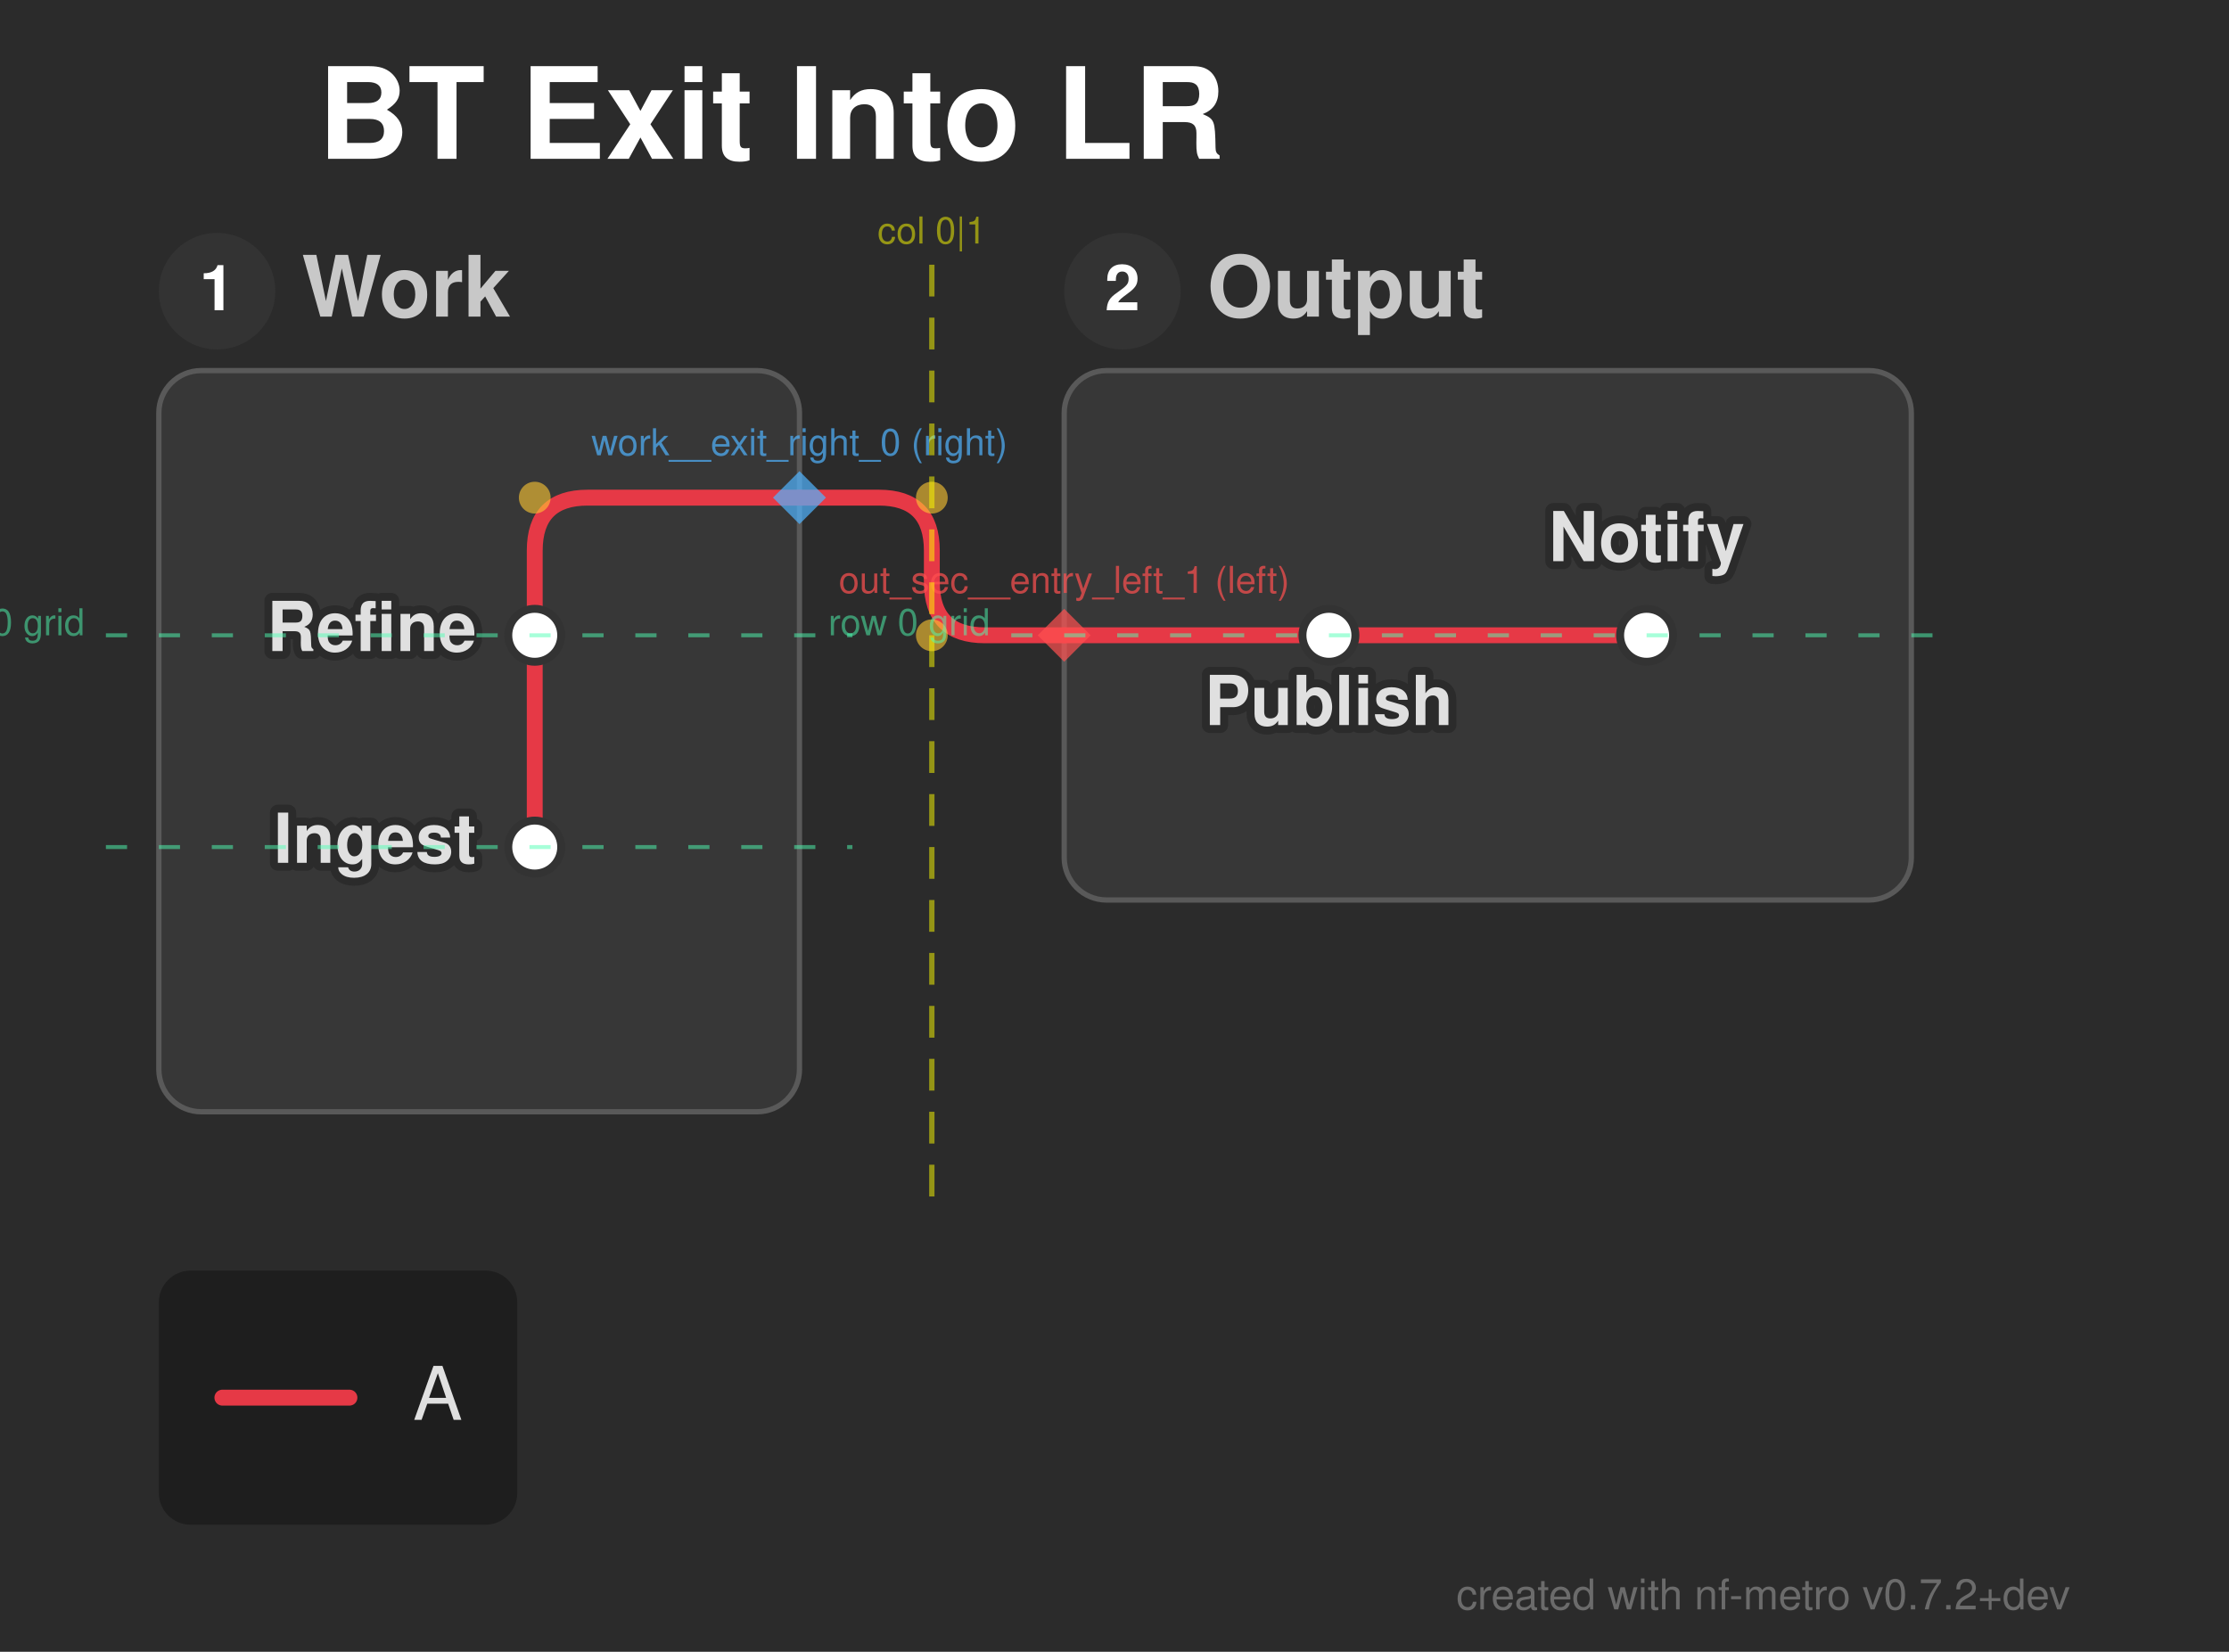
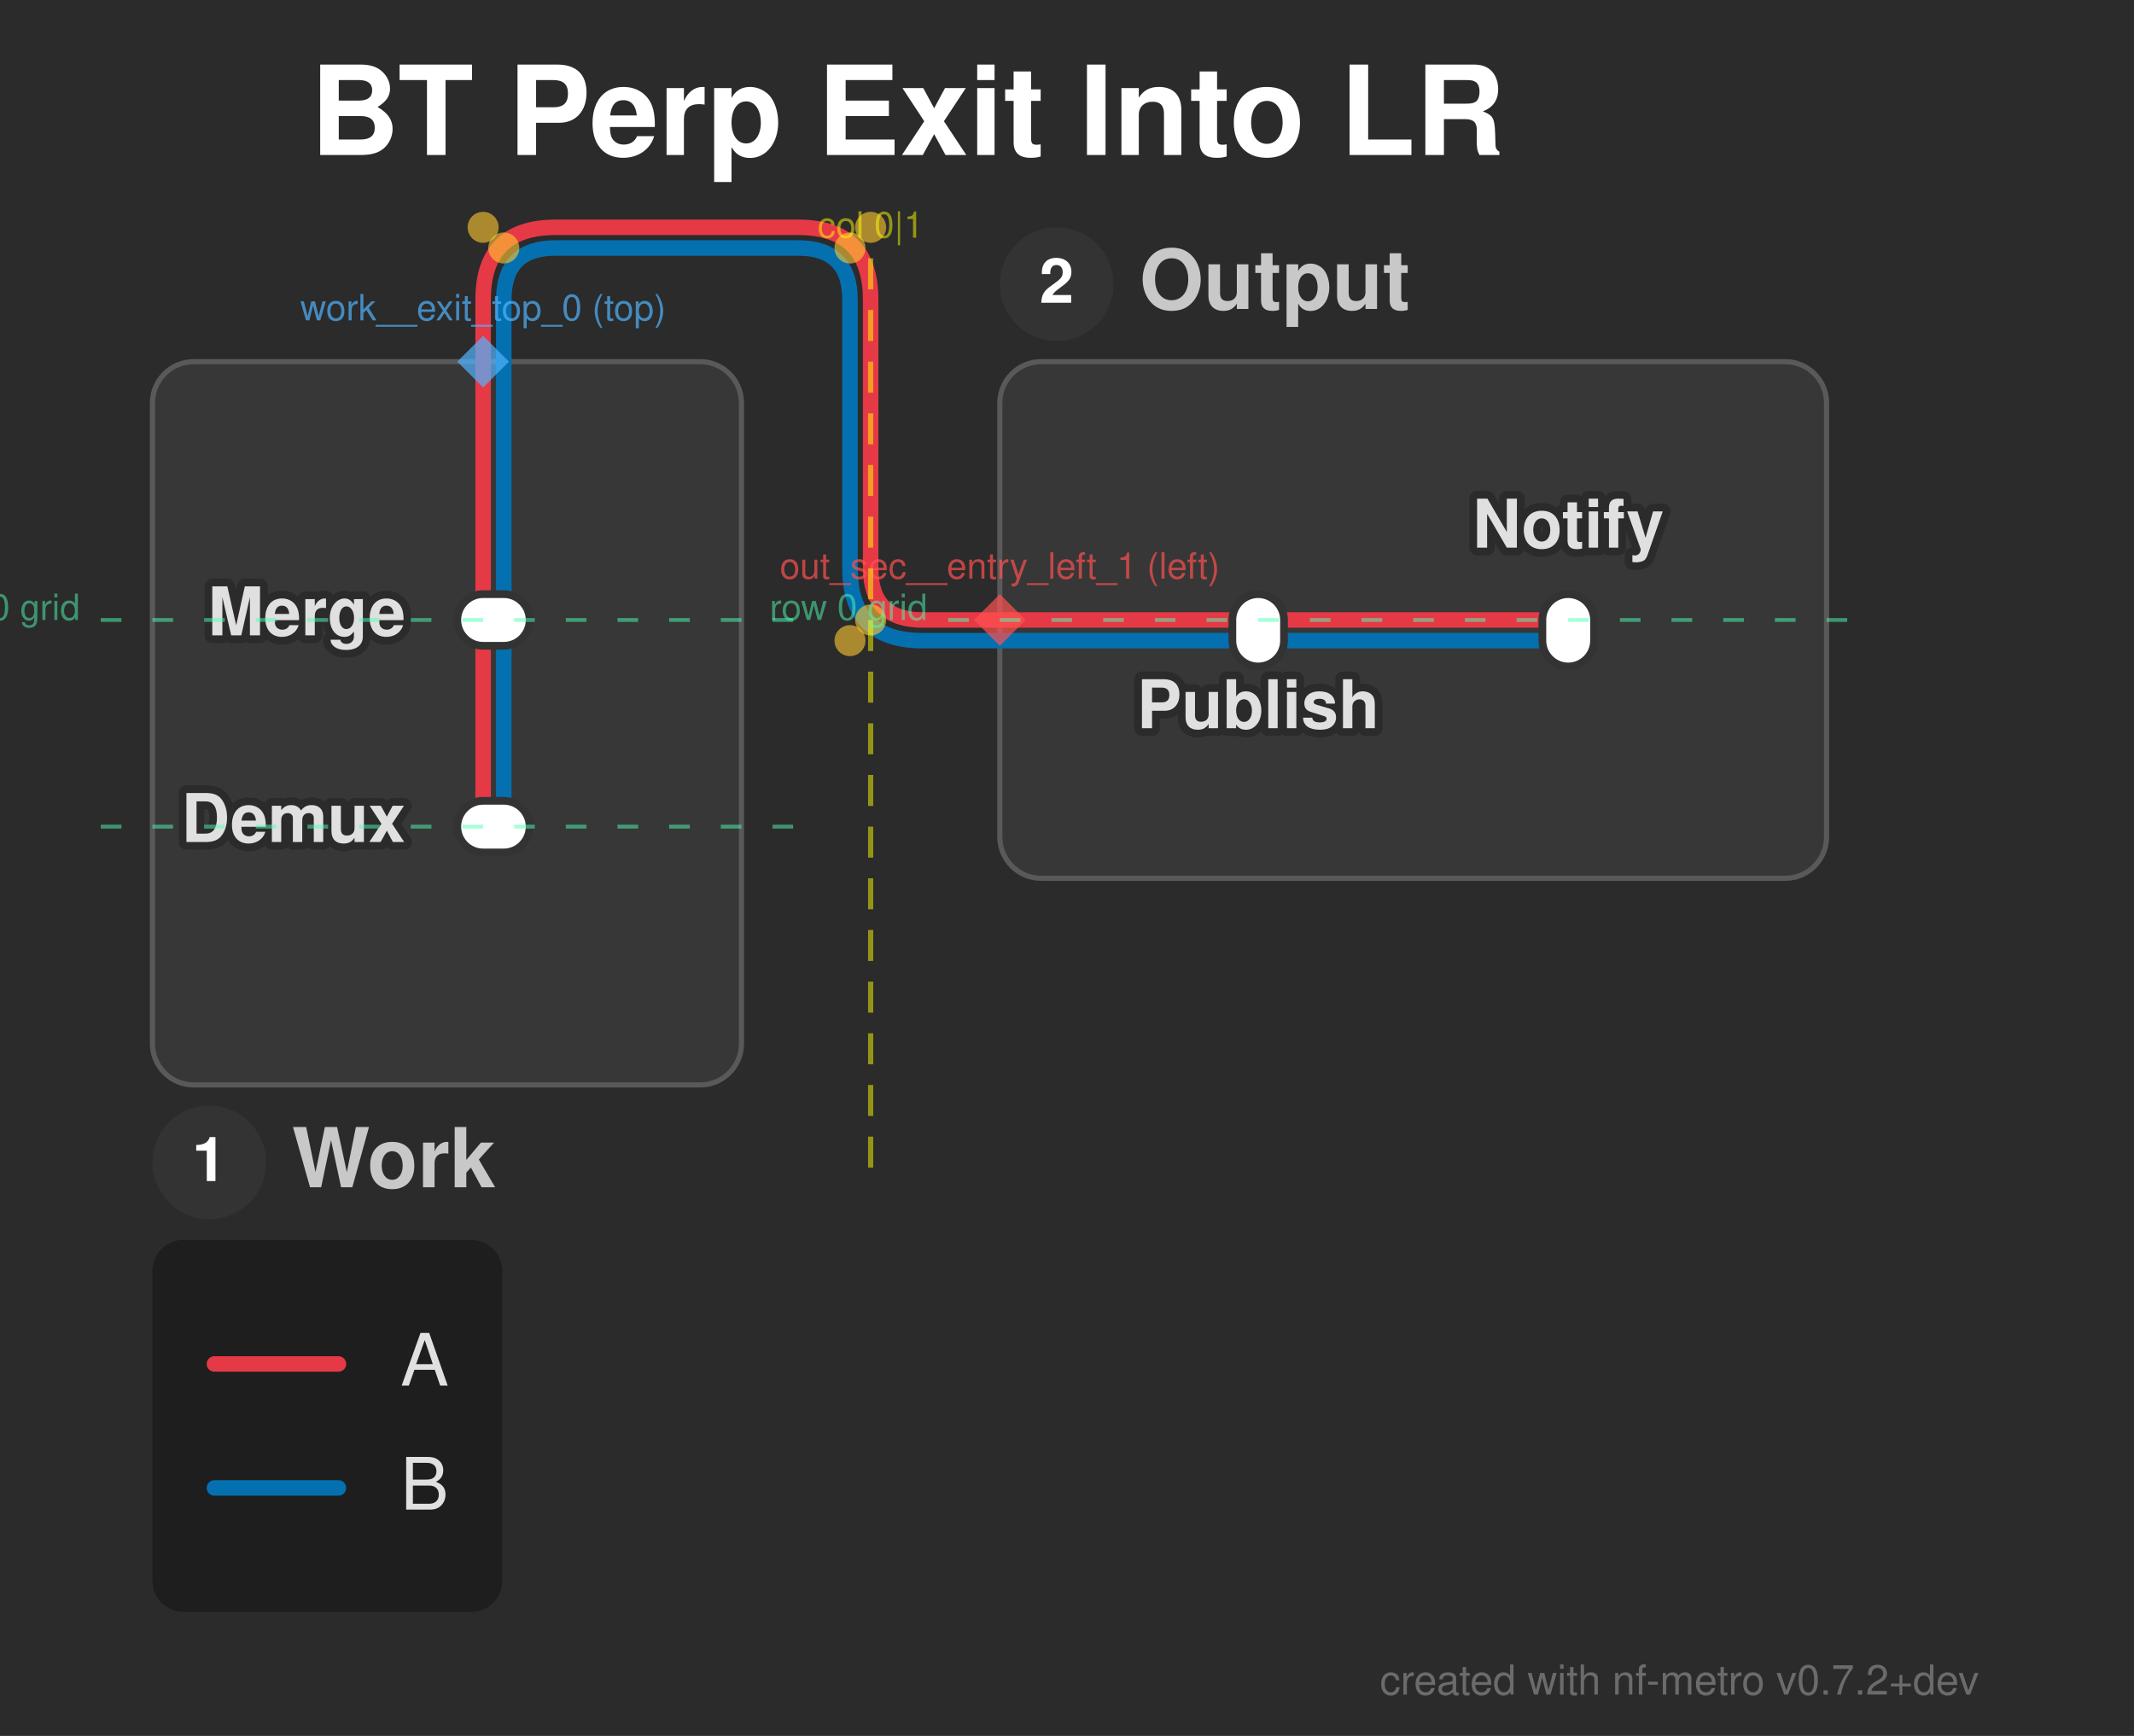
- <svg xmlns="http://www.w3.org/2000/svg" width="421" height="312" viewBox="0 0 421 312">
+ <svg xmlns="http://www.w3.org/2000/svg" width="413" height="336" viewBox="0 0 413 336">
  <defs>
</defs>
  <style>.nf-metro-bg { fill: var(--nfm-bg, #2b2b2b); }
.nf-metro-title { fill: var(--nfm-title-color, #ffffff); }
.nf-metro-station-label { fill: var(--nfm-label-color, #e0e0e0); }
.nf-metro-section-box { fill: var(--nfm-section-fill, #373737); stroke: var(--nfm-section-stroke, #595959); }
.nf-metro-section-label { fill: var(--nfm-section-label-color, #c8c8c8); }
.nf-metro-group-label { fill: var(--nfm-section-label-color, #c8c8c8); }
.nf-metro-group-underline { stroke: var(--nfm-section-label-color, #c8c8c8); }
.nf-metro-legend-bg { fill: var(--nfm-legend-bg, rgba(0, 0, 0, 0.3)); }
.nf-metro-legend-text { fill: var(--nfm-legend-text-color, #e0e0e0); }</style>
-   <rect x="0" y="0" width="421" height="312" fill="#2b2b2b" class="nf-metro-bg" />
-   <text x="60.0" y="30.0" font-size="24.0" fill="#ffffff" font-family="'Helvetica Neue', Helvetica, Arial, sans-serif" font-weight="bold" class="nf-metro-title">BT Exit Into LR</text>
-   <rect x="30.0" y="70.0" width="121.0" height="140.0" rx="8" ry="8" fill="#373737" stroke="#595959" stroke-width="1.0" class="nf-metro-section-box" data-section-id="work" data-section-lines="a" />
-   <circle cx="41.0" cy="55.0" r="11" fill="#333333" class="nf-metro-section-num-circle" data-section-id="work" />
-   <text x="41.0" y="55.0" font-size="12" fill="#ffffff" font-family="'Helvetica Neue', Helvetica, Arial, sans-serif" font-weight="bold" text-anchor="middle" dy="0.3em" data-section-id="work">1</text>
-   <text x="57.0" y="55.0" font-size="16.0" fill="#c8c8c8" font-family="'Helvetica Neue', Helvetica, Arial, sans-serif" font-weight="bold" dy="0.3em" class="nf-metro-section-label" data-section-id="work">Work</text>
-   <rect x="201.0" y="70.0" width="160.0" height="100.0" rx="8" ry="8" fill="#373737" stroke="#595959" stroke-width="1.0" class="nf-metro-section-box" data-section-id="out_sec" data-section-lines="a" />
-   <circle cx="212.0" cy="55.0" r="11" fill="#333333" class="nf-metro-section-num-circle" data-section-id="out_sec" />
-   <text x="212.0" y="55.0" font-size="12" fill="#ffffff" font-family="'Helvetica Neue', Helvetica, Arial, sans-serif" font-weight="bold" text-anchor="middle" dy="0.3em" data-section-id="out_sec">2</text>
-   <text x="228.0" y="55.0" font-size="16.0" fill="#c8c8c8" font-family="'Helvetica Neue', Helvetica, Arial, sans-serif" font-weight="bold" dy="0.3em" class="nf-metro-section-label" data-section-id="out_sec">Output</text>
-   <path d="M101.0,160.0 L101.0,120.0" stroke="#e63946" stroke-width="3.0" stroke-linecap="round" class="metro-line-a" data-line-id="a" />
-   <path d="M251.0,120.0 L311.0,120.0" stroke="#e63946" stroke-width="3.0" stroke-linecap="round" class="metro-line-a" data-line-id="a" />
-   <path d="M101.0,120.0 L101.0,104.0 Q101.0,94.0,111.0,94.0 L151.0,94.0" stroke="#e63946" stroke-width="3.0" fill="none" stroke-linecap="round" stroke-linejoin="round" class="metro-line-a" data-line-id="a" />
-   <path d="M201.0,120.0 L251.0,120.0" stroke="#e63946" stroke-width="3.0" stroke-linecap="round" class="metro-line-a" data-line-id="a" />
-   <path d="M151.0,94.0 L166.0,94.0 Q176.0,94.0,176.0,104.0 L176.0,110.0 Q176.0,120.0,186.0,120.0 L201.0,120.0" stroke="#e63946" stroke-width="3.0" fill="none" stroke-linecap="round" stroke-linejoin="round" class="metro-line-a" data-line-id="a" />
-   <rect x="96.0" y="155.0" width="10.0" height="10.0" rx="5.0" ry="5.0" fill="#ffffff" stroke="#333333" stroke-width="1.5" class="nf-metro-station" data-station-id="w1" data-station-lines="a" data-station-label="Ingest" data-section-id="work" data-section-name="Work" />
-   <rect x="96.0" y="115.0" width="10.0" height="10.0" rx="5.0" ry="5.0" fill="#ffffff" stroke="#333333" stroke-width="1.5" class="nf-metro-station" data-station-id="w2" data-station-lines="a" data-station-label="Refine" data-section-id="work" data-section-name="Work" />
-   <rect x="246.0" y="115.0" width="10.0" height="10.0" rx="5.0" ry="5.0" fill="#ffffff" stroke="#333333" stroke-width="1.5" class="nf-metro-station" data-station-id="o1" data-station-lines="a" data-station-label="Publish" data-section-id="out_sec" data-section-name="Output" />
-   <rect x="306.0" y="115.0" width="10.0" height="10.0" rx="5.0" ry="5.0" fill="#ffffff" stroke="#333333" stroke-width="1.5" class="nf-metro-station" data-station-id="o2" data-station-lines="a" data-station-label="Notify" data-section-id="out_sec" data-section-name="Output" />
-   <text x="90.0" y="160.0" font-size="13.0" fill="#2b2b2b" stroke="#2b2b2b" stroke-width="3.0" stroke-linejoin="round" font-family="'Helvetica Neue', Helvetica, Arial, sans-serif" font-weight="bold" aria-hidden="true" text-anchor="end" dominant-baseline="central">Ingest</text>
-   <text x="90.0" y="160.0" font-size="13.0" fill="#e0e0e0" font-family="'Helvetica Neue', Helvetica, Arial, sans-serif" font-weight="bold" text-anchor="end" dominant-baseline="central" data-station-id="w1" class="nf-metro-station-label">Ingest</text>
-   <text x="251.0" y="131.0" font-size="13.0" fill="#2b2b2b" stroke="#2b2b2b" stroke-width="3.0" stroke-linejoin="round" font-family="'Helvetica Neue', Helvetica, Arial, sans-serif" font-weight="bold" aria-hidden="true" text-anchor="middle" dominant-baseline="hanging">Publish</text>
-   <text x="251.0" y="131.0" font-size="13.0" fill="#e0e0e0" font-family="'Helvetica Neue', Helvetica, Arial, sans-serif" font-weight="bold" text-anchor="middle" dominant-baseline="hanging" data-station-id="o1" class="nf-metro-station-label">Publish</text>
-   <text x="90.0" y="120.0" font-size="13.0" fill="#2b2b2b" stroke="#2b2b2b" stroke-width="3.0" stroke-linejoin="round" font-family="'Helvetica Neue', Helvetica, Arial, sans-serif" font-weight="bold" aria-hidden="true" text-anchor="end" dominant-baseline="central">Refine</text>
-   <text x="90.0" y="120.0" font-size="13.0" fill="#e0e0e0" font-family="'Helvetica Neue', Helvetica, Arial, sans-serif" font-weight="bold" text-anchor="end" dominant-baseline="central" data-station-id="w2" class="nf-metro-station-label">Refine</text>
-   <text x="311.0" y="106.0" font-size="13.0" fill="#2b2b2b" stroke="#2b2b2b" stroke-width="3.0" stroke-linejoin="round" font-family="'Helvetica Neue', Helvetica, Arial, sans-serif" font-weight="bold" aria-hidden="true" text-anchor="middle" dominant-baseline="auto">Notify</text>
-   <text x="311.0" y="106.0" font-size="13.0" fill="#e0e0e0" font-family="'Helvetica Neue', Helvetica, Arial, sans-serif" font-weight="bold" text-anchor="middle" dominant-baseline="auto" data-station-id="o2" class="nf-metro-station-label">Notify</text>
-   <circle cx="101.0" cy="94.0" r="3.0" fill="rgba(255, 200, 50, 0.6)" />
-   <circle cx="176.0" cy="94.0" r="3.0" fill="rgba(255, 200, 50, 0.6)" />
-   <circle cx="176.0" cy="120.0" r="3.0" fill="rgba(255, 200, 50, 0.6)" />
-   <path d="M151.0,89.0 L156.0,94.0 L151.0,99.0 L146.0,94.0 Z" fill="rgba(80, 180, 255, 0.7)" stroke="none" />
-   <text x="151.0" y="86.0" font-size="7" fill="rgba(80, 180, 255, 0.7)" font-family="'Helvetica Neue', Helvetica, Arial, sans-serif" text-anchor="middle" dominant-baseline="auto">work__exit_right_0 (right)</text>
-   <path d="M201.0,115.0 L206.0,120.0 L201.0,125.0 L196.0,120.0 Z" fill="rgba(255, 80, 80, 0.7)" stroke="none" />
-   <text x="201.0" y="112.0" font-size="7" fill="rgba(255, 80, 80, 0.7)" font-family="'Helvetica Neue', Helvetica, Arial, sans-serif" text-anchor="middle" dominant-baseline="auto">out_sec__entry_left_1 (left)</text>
-   <path d="M176.0,50.0 L176.0,230.0" stroke="rgba(255, 255, 0, 0.5)" stroke-width="1" stroke-dasharray="6,4" />
-   <text x="176.0" y="46.0" font-size="7" fill="rgba(255, 255, 0, 0.5)" font-family="'Helvetica Neue', Helvetica, Arial, sans-serif" text-anchor="middle">col 0|1</text>
-   <path d="M20.0,120.0 L161.0,120.0" stroke="rgba(80, 255, 180, 0.5)" stroke-width="0.75" stroke-dasharray="4,6" />
-   <text x="16.0" y="120.0" font-size="7" fill="rgba(80, 255, 180, 0.5)" font-family="'Helvetica Neue', Helvetica, Arial, sans-serif" text-anchor="end">row 0 grid</text>
-   <path d="M20.0,160.0 L161.0,160.0" stroke="rgba(80, 255, 180, 0.5)" stroke-width="0.75" stroke-dasharray="4,6" />
-   <path d="M191.0,120.0 L371.0,120.0" stroke="rgba(80, 255, 180, 0.5)" stroke-width="0.75" stroke-dasharray="4,6" />
-   <text x="187.0" y="120.0" font-size="7" fill="rgba(80, 255, 180, 0.5)" font-family="'Helvetica Neue', Helvetica, Arial, sans-serif" text-anchor="end">row 0 grid</text>
-   <rect x="30.0" y="240.0" width="67.7" height="48.0" rx="6" ry="6" fill="rgba(0, 0, 0, 0.3)" class="nf-metro-legend-bg" />
-   <path d="M42.0,264.0 L66.0,264.0" stroke="#e63946" stroke-width="3.0" stroke-linecap="round" />
-   <text x="78.0" y="264.0" font-size="14.0" fill="#e0e0e0" font-family="'Helvetica Neue', Helvetica, Arial, sans-serif" dy="0.3em" class="nf-metro-legend-text">A</text>
-   <text x="391.0" y="304.0" font-size="8" fill="rgba(150, 150, 150, 0.6)" font-family="'Helvetica Neue', Helvetica, Arial, sans-serif" text-anchor="end">created with nf-metro v0.7.2+dev</text>
+   <rect x="0" y="0" width="413" height="336" fill="#2b2b2b" class="nf-metro-bg" />
+   <text x="60.0" y="30.0" font-size="24.0" fill="#ffffff" font-family="'Helvetica Neue', Helvetica, Arial, sans-serif" font-weight="bold" class="nf-metro-title">BT Perp Exit Into LR</text>
+   <rect x="29.5" y="70.0" width="114.0" height="140.0" rx="8" ry="8" fill="#373737" stroke="#595959" stroke-width="1.0" class="nf-metro-section-box" data-section-id="work" data-section-lines="a,b" />
+   <circle cx="40.5" cy="225.0" r="11" fill="#333333" class="nf-metro-section-num-circle" data-section-id="work" />
+   <text x="40.5" y="225.0" font-size="12" fill="#ffffff" font-family="'Helvetica Neue', Helvetica, Arial, sans-serif" font-weight="bold" text-anchor="middle" dy="0.3em" data-section-id="work">1</text>
+   <text x="56.5" y="225.0" font-size="16.0" fill="#c8c8c8" font-family="'Helvetica Neue', Helvetica, Arial, sans-serif" font-weight="bold" dy="0.3em" class="nf-metro-section-label" data-section-id="work">Work</text>
+   <rect x="193.5" y="70.0" width="160.0" height="100.0" rx="8" ry="8" fill="#373737" stroke="#595959" stroke-width="1.0" class="nf-metro-section-box" data-section-id="out_sec" data-section-lines="a,b" />
+   <circle cx="204.5" cy="55.0" r="11" fill="#333333" class="nf-metro-section-num-circle" data-section-id="out_sec" />
+   <text x="204.5" y="55.0" font-size="12" fill="#ffffff" font-family="'Helvetica Neue', Helvetica, Arial, sans-serif" font-weight="bold" text-anchor="middle" dy="0.3em" data-section-id="out_sec">2</text>
+   <text x="220.5" y="55.0" font-size="16.0" fill="#c8c8c8" font-family="'Helvetica Neue', Helvetica, Arial, sans-serif" font-weight="bold" dy="0.3em" class="nf-metro-section-label" data-section-id="out_sec">Output</text>
+   <path d="M97.5,160.0 L97.5,120.0" stroke="#0570b0" stroke-width="3.0" stroke-linecap="round" class="metro-line-b" data-line-id="b" />
+   <path d="M243.5,124.0 L303.5,124.0" stroke="#0570b0" stroke-width="3.0" stroke-linecap="round" class="metro-line-b" data-line-id="b" />
+   <path d="M97.5,120.0 L97.5,70.0" stroke="#0570b0" stroke-width="3.0" stroke-linecap="round" class="metro-line-b" data-line-id="b" />
+   <path d="M193.5,124.0 L243.5,124.0" stroke="#0570b0" stroke-width="3.0" stroke-linecap="round" class="metro-line-b" data-line-id="b" />
+   <path d="M97.5,70.0 L97.5,58.0 Q97.5,48.0,107.5,48.0 L154.5,48.0 Q164.5,48.0,164.5,58.0 L164.5,110.0 Q164.5,124.0,178.5,124.0 L193.5,124.0" stroke="#0570b0" stroke-width="3.0" fill="none" stroke-linecap="round" stroke-linejoin="round" class="metro-line-b" data-line-id="b" />
+   <path d="M93.5,160.0 L93.5,120.0" stroke="#e63946" stroke-width="3.0" stroke-linecap="round" class="metro-line-a" data-line-id="a" />
+   <path d="M243.5,120.0 L303.5,120.0" stroke="#e63946" stroke-width="3.0" stroke-linecap="round" class="metro-line-a" data-line-id="a" />
+   <path d="M93.5,120.0 L93.5,70.0" stroke="#e63946" stroke-width="3.0" stroke-linecap="round" class="metro-line-a" data-line-id="a" />
+   <path d="M193.5,120.0 L243.5,120.0" stroke="#e63946" stroke-width="3.0" stroke-linecap="round" class="metro-line-a" data-line-id="a" />
+   <path d="M93.5,70.0 L93.5,58.0 Q93.5,44.0,107.5,44.0 L154.5,44.0 Q168.5,44.0,168.5,58.0 L168.5,110.0 Q168.5,120.0,178.5,120.0 L193.5,120.0" stroke="#e63946" stroke-width="3.0" fill="none" stroke-linecap="round" stroke-linejoin="round" class="metro-line-a" data-line-id="a" />
+   <rect x="88.5" y="155.0" width="14.0" height="10.0" rx="5.0" ry="5.0" fill="#ffffff" stroke="#333333" stroke-width="1.5" class="nf-metro-station" data-station-id="w1" data-station-lines="a,b" data-station-label="Demux" data-section-id="work" data-section-name="Work" />
+   <rect x="88.5" y="115.0" width="14.0" height="10.0" rx="5.0" ry="5.0" fill="#ffffff" stroke="#333333" stroke-width="1.5" class="nf-metro-station" data-station-id="w2" data-station-lines="a,b" data-station-label="Merge" data-section-id="work" data-section-name="Work" />
+   <rect x="238.5" y="115.0" width="10.0" height="14.0" rx="5.0" ry="5.0" fill="#ffffff" stroke="#333333" stroke-width="1.5" class="nf-metro-station" data-station-id="o1" data-station-lines="a,b" data-station-label="Publish" data-section-id="out_sec" data-section-name="Output" />
+   <rect x="298.5" y="115.0" width="10.0" height="14.0" rx="5.0" ry="5.0" fill="#ffffff" stroke="#333333" stroke-width="1.5" class="nf-metro-station" data-station-id="o2" data-station-lines="a,b" data-station-label="Notify" data-section-id="out_sec" data-section-name="Output" />
+   <text x="78.5" y="160.0" font-size="13.0" fill="#2b2b2b" stroke="#2b2b2b" stroke-width="3.0" stroke-linejoin="round" font-family="'Helvetica Neue', Helvetica, Arial, sans-serif" font-weight="bold" aria-hidden="true" text-anchor="end" dominant-baseline="central">Demux</text>
+   <text x="78.5" y="160.0" font-size="13.0" fill="#e0e0e0" font-family="'Helvetica Neue', Helvetica, Arial, sans-serif" font-weight="bold" text-anchor="end" dominant-baseline="central" data-station-id="w1" class="nf-metro-station-label">Demux</text>
+   <text x="243.5" y="135.0" font-size="13.0" fill="#2b2b2b" stroke="#2b2b2b" stroke-width="3.0" stroke-linejoin="round" font-family="'Helvetica Neue', Helvetica, Arial, sans-serif" font-weight="bold" aria-hidden="true" text-anchor="middle" dominant-baseline="hanging">Publish</text>
+   <text x="243.5" y="135.0" font-size="13.0" fill="#e0e0e0" font-family="'Helvetica Neue', Helvetica, Arial, sans-serif" font-weight="bold" text-anchor="middle" dominant-baseline="hanging" data-station-id="o1" class="nf-metro-station-label">Publish</text>
+   <text x="78.5" y="120.0" font-size="13.0" fill="#2b2b2b" stroke="#2b2b2b" stroke-width="3.0" stroke-linejoin="round" font-family="'Helvetica Neue', Helvetica, Arial, sans-serif" font-weight="bold" aria-hidden="true" text-anchor="end" dominant-baseline="central">Merge</text>
+   <text x="78.5" y="120.0" font-size="13.0" fill="#e0e0e0" font-family="'Helvetica Neue', Helvetica, Arial, sans-serif" font-weight="bold" text-anchor="end" dominant-baseline="central" data-station-id="w2" class="nf-metro-station-label">Merge</text>
+   <text x="303.5" y="106.0" font-size="13.0" fill="#2b2b2b" stroke="#2b2b2b" stroke-width="3.0" stroke-linejoin="round" font-family="'Helvetica Neue', Helvetica, Arial, sans-serif" font-weight="bold" aria-hidden="true" text-anchor="middle" dominant-baseline="auto">Notify</text>
+   <text x="303.5" y="106.0" font-size="13.0" fill="#e0e0e0" font-family="'Helvetica Neue', Helvetica, Arial, sans-serif" font-weight="bold" text-anchor="middle" dominant-baseline="auto" data-station-id="o2" class="nf-metro-station-label">Notify</text>
+   <circle cx="93.5" cy="44.0" r="3.0" fill="rgba(255, 200, 50, 0.6)" />
+   <circle cx="168.5" cy="44.0" r="3.0" fill="rgba(255, 200, 50, 0.6)" />
+   <circle cx="168.5" cy="120.0" r="3.0" fill="rgba(255, 200, 50, 0.6)" />
+   <circle cx="97.5" cy="48.0" r="3.0" fill="rgba(255, 200, 50, 0.6)" />
+   <circle cx="164.5" cy="48.0" r="3.0" fill="rgba(255, 200, 50, 0.6)" />
+   <circle cx="164.5" cy="124.0" r="3.0" fill="rgba(255, 200, 50, 0.6)" />
+   <path d="M93.5,65.0 L98.5,70.0 L93.5,75.0 L88.5,70.0 Z" fill="rgba(80, 180, 255, 0.7)" stroke="none" />
+   <text x="93.5" y="62.0" font-size="7" fill="rgba(80, 180, 255, 0.7)" font-family="'Helvetica Neue', Helvetica, Arial, sans-serif" text-anchor="middle" dominant-baseline="auto">work__exit_top_0 (top)</text>
+   <path d="M193.5,115.0 L198.5,120.0 L193.5,125.0 L188.5,120.0 Z" fill="rgba(255, 80, 80, 0.7)" stroke="none" />
+   <text x="193.5" y="112.0" font-size="7" fill="rgba(255, 80, 80, 0.7)" font-family="'Helvetica Neue', Helvetica, Arial, sans-serif" text-anchor="middle" dominant-baseline="auto">out_sec__entry_left_1 (left)</text>
+   <path d="M168.5,50.0 L168.5,230.0" stroke="rgba(255, 255, 0, 0.5)" stroke-width="1" stroke-dasharray="6,4" />
+   <text x="168.5" y="46.0" font-size="7" fill="rgba(255, 255, 0, 0.5)" font-family="'Helvetica Neue', Helvetica, Arial, sans-serif" text-anchor="middle">col 0|1</text>
+   <path d="M19.5,120.0 L153.5,120.0" stroke="rgba(80, 255, 180, 0.5)" stroke-width="0.75" stroke-dasharray="4,6" />
+   <text x="15.5" y="120.0" font-size="7" fill="rgba(80, 255, 180, 0.5)" font-family="'Helvetica Neue', Helvetica, Arial, sans-serif" text-anchor="end">row 0 grid</text>
+   <path d="M19.5,160.0 L153.5,160.0" stroke="rgba(80, 255, 180, 0.5)" stroke-width="0.75" stroke-dasharray="4,6" />
+   <path d="M183.5,120.0 L363.5,120.0" stroke="rgba(80, 255, 180, 0.5)" stroke-width="0.75" stroke-dasharray="4,6" />
+   <text x="179.5" y="120.0" font-size="7" fill="rgba(80, 255, 180, 0.5)" font-family="'Helvetica Neue', Helvetica, Arial, sans-serif" text-anchor="end">row 0 grid</text>
+   <rect x="29.5" y="240.0" width="67.7" height="72.0" rx="6" ry="6" fill="rgba(0, 0, 0, 0.3)" class="nf-metro-legend-bg" />
+   <path d="M41.5,264.0 L65.5,264.0" stroke="#e63946" stroke-width="3.0" stroke-linecap="round" />
+   <text x="77.5" y="264.0" font-size="14.0" fill="#e0e0e0" font-family="'Helvetica Neue', Helvetica, Arial, sans-serif" dy="0.3em" class="nf-metro-legend-text">A</text>
+   <path d="M41.5,288.0 L65.5,288.0" stroke="#0570b0" stroke-width="3.0" stroke-linecap="round" />
+   <text x="77.5" y="288.0" font-size="14.0" fill="#e0e0e0" font-family="'Helvetica Neue', Helvetica, Arial, sans-serif" dy="0.3em" class="nf-metro-legend-text">B</text>
+   <text x="383.0" y="328.0" font-size="8" fill="rgba(150, 150, 150, 0.6)" font-family="'Helvetica Neue', Helvetica, Arial, sans-serif" text-anchor="end">created with nf-metro v0.7.2+dev</text>
</svg>
